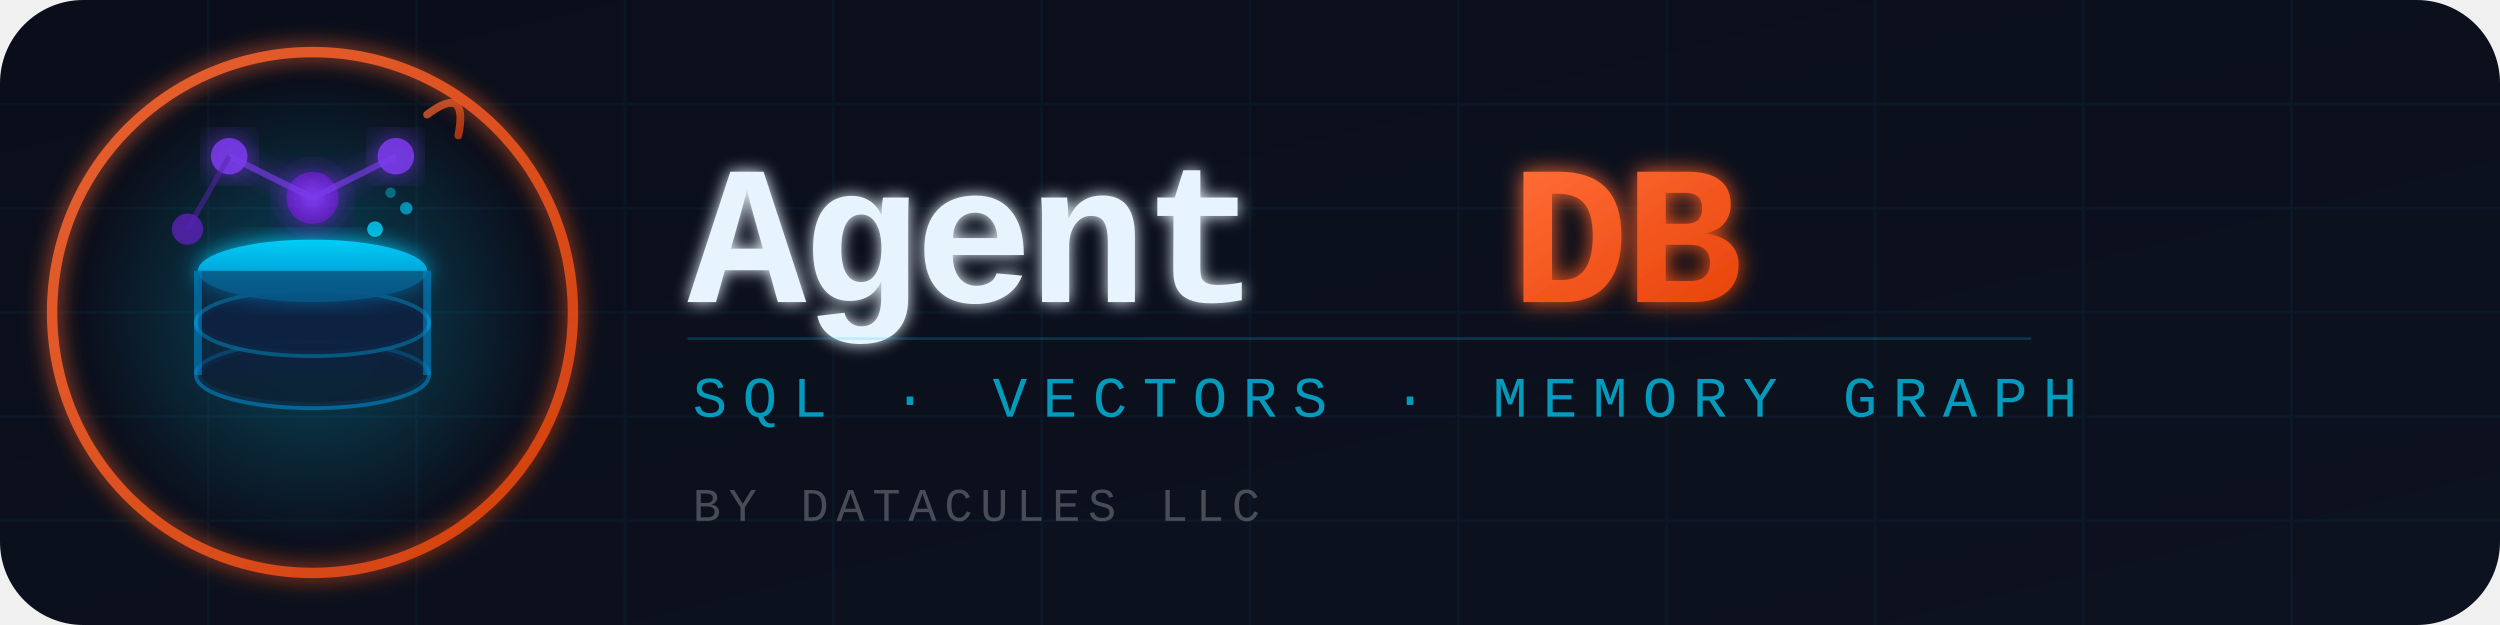
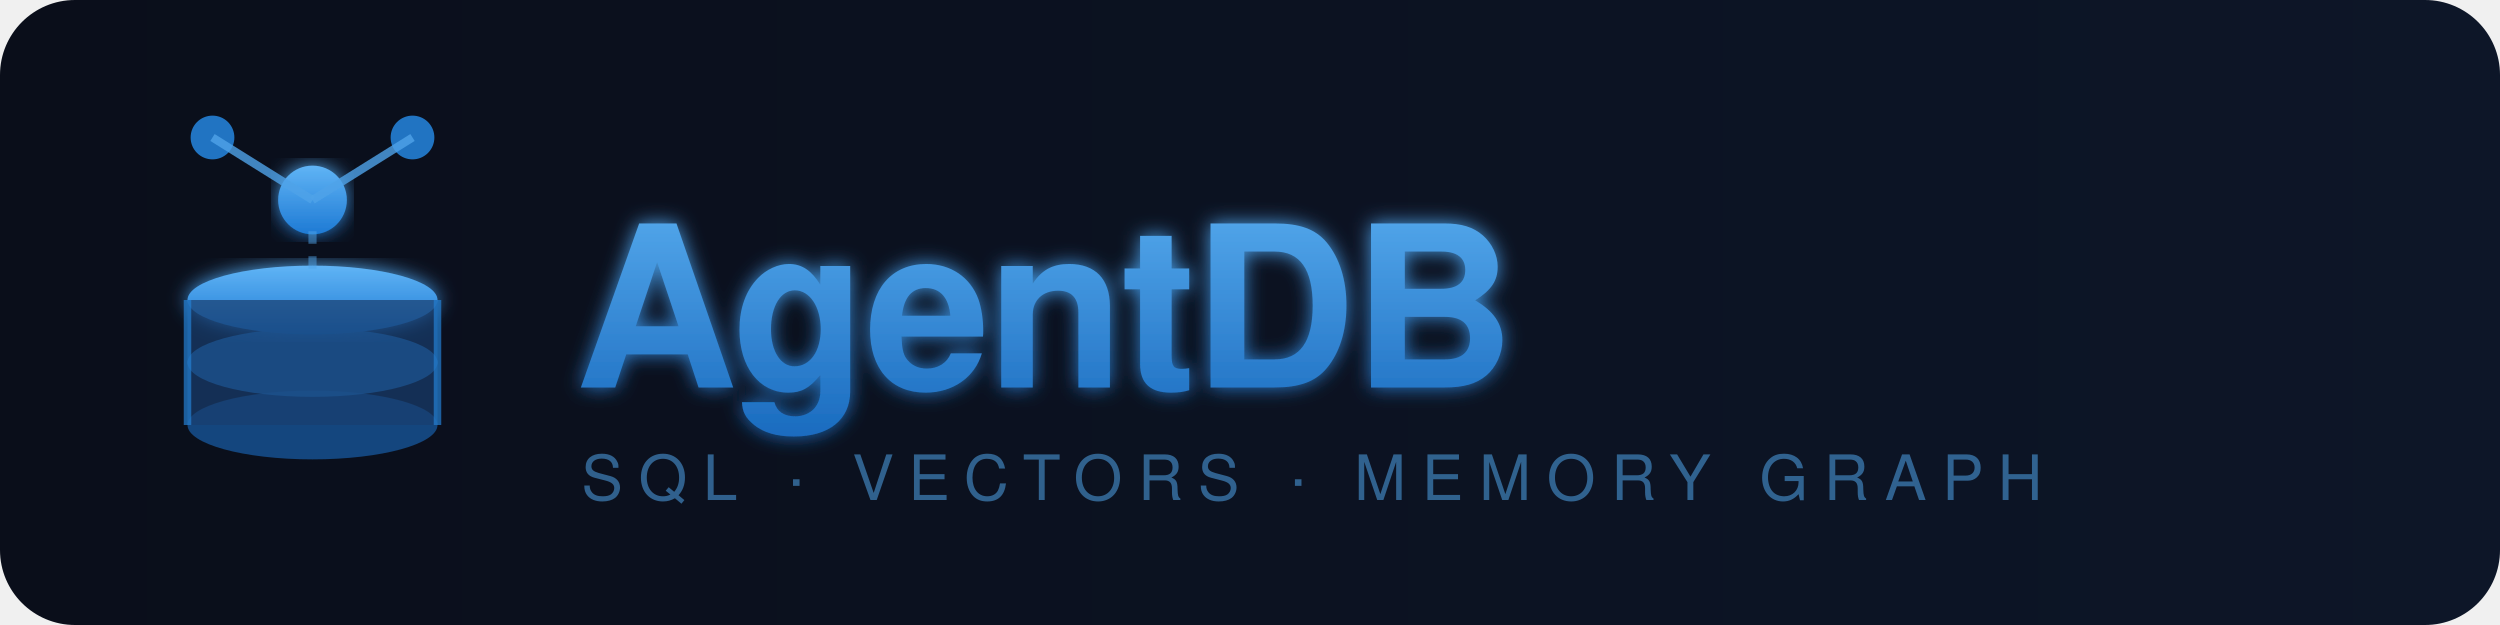
- <svg xmlns="http://www.w3.org/2000/svg" viewBox="0 0 480 120" width="480" height="120">
+ <svg xmlns="http://www.w3.org/2000/svg" viewBox="0 0 400 100" width="400" height="100">
  <defs>
-     <linearGradient id="bg" x1="0%" y1="0%" x2="100%" y2="100%">
+     <linearGradient id="bgGrad" x1="0%" y1="0%" x2="100%" y2="0%">
      <stop offset="0%" style="stop-color:#0a0e1a" />
-       <stop offset="100%" style="stop-color:#0d1220" />
+       <stop offset="100%" style="stop-color:#0d1628" />
    </linearGradient>
-     <radialGradient id="coreGlow" cx="50%" cy="50%" r="50%">
-       <stop offset="0%" style="stop-color:#00d4ff;stop-opacity:0.3" />
-       <stop offset="100%" style="stop-color:#00d4ff;stop-opacity:0" />
-     </radialGradient>
-     <linearGradient id="rustGrad" x1="0%" y1="0%" x2="100%" y2="100%">
-       <stop offset="0%" style="stop-color:#ff6b35" />
-       <stop offset="100%" style="stop-color:#e8440a" />
+     <linearGradient id="blueGrad" x1="0%" y1="0%" x2="0%" y2="100%">
+       <stop offset="0%" style="stop-color:#4fa3e8" />
+       <stop offset="100%" style="stop-color:#1a6bbf" />
    </linearGradient>
-     <linearGradient id="cyanGrad" x1="0%" y1="0%" x2="0%" y2="100%">
-       <stop offset="0%" style="stop-color:#00d4ff" />
-       <stop offset="100%" style="stop-color:#0088cc" />
+     <linearGradient id="iconGrad" x1="0%" y1="0%" x2="0%" y2="100%">
+       <stop offset="0%" style="stop-color:#60b4f5" />
+       <stop offset="100%" style="stop-color:#1e7ad4" />
    </linearGradient>
-     <radialGradient id="nodeGrad" cx="50%" cy="50%" r="50%">
-       <stop offset="0%" style="stop-color:#7c3aed" />
-       <stop offset="100%" style="stop-color:#5b21b6" />
-     </radialGradient>
-     <filter id="glow" x="-20%" y="-20%" width="140%" height="140%">
-       <feGaussianBlur stdDeviation="2" result="coloredBlur" />
+     <filter id="glow">
+       <feGaussianBlur stdDeviation="1.5" result="blur" />
      <feMerge>
-         <feMergeNode in="coloredBlur" />
-         <feMergeNode in="SourceGraphic" />
-       </feMerge>
-     </filter>
-     <filter id="softGlow" x="-30%" y="-30%" width="160%" height="160%">
-       <feGaussianBlur stdDeviation="3" result="coloredBlur" />
-       <feMerge>
-         <feMergeNode in="coloredBlur" />
-         <feMergeNode in="SourceGraphic" />
-       </feMerge>
-     </filter>
-     <filter id="textGlow" x="-5%" y="-20%" width="110%" height="140%">
-       <feGaussianBlur stdDeviation="1.5" result="coloredBlur" />
-       <feMerge>
-         <feMergeNode in="coloredBlur" />
+         <feMergeNode in="blur" />
        <feMergeNode in="SourceGraphic" />
      </feMerge>
    </filter>
  </defs>
-   <rect width="480" height="120" rx="16" fill="url(#bg)" />
-   <g opacity="0.04" stroke="#00d4ff" stroke-width="0.5">
-     <line x1="0" y1="20" x2="480" y2="20" />
-     <line x1="0" y1="40" x2="480" y2="40" />
-     <line x1="0" y1="60" x2="480" y2="60" />
-     <line x1="0" y1="80" x2="480" y2="80" />
-     <line x1="0" y1="100" x2="480" y2="100" />
-     <line x1="40" y1="0" x2="40" y2="120" />
-     <line x1="80" y1="0" x2="80" y2="120" />
-     <line x1="120" y1="0" x2="120" y2="120" />
-     <line x1="160" y1="0" x2="160" y2="120" />
-     <line x1="200" y1="0" x2="200" y2="120" />
-     <line x1="240" y1="0" x2="240" y2="120" />
-     <line x1="280" y1="0" x2="280" y2="120" />
-     <line x1="320" y1="0" x2="320" y2="120" />
-     <line x1="360" y1="0" x2="360" y2="120" />
-     <line x1="400" y1="0" x2="400" y2="120" />
-     <line x1="440" y1="0" x2="440" y2="120" />
-   </g>
-   <circle cx="60" cy="60" r="50" fill="none" stroke="url(#rustGrad)" stroke-width="2" opacity="0.9" filter="url(#glow)" />
-   <circle cx="60" cy="60" r="44" fill="url(#coreGlow)" />
-   <ellipse cx="60" cy="72" rx="22" ry="6" fill="none" stroke="#0088cc" stroke-width="1.5" opacity="0.6" />
-   <ellipse cx="60" cy="72" rx="22" ry="6" fill="#0d1f33" opacity="0.8" />
-   <ellipse cx="60" cy="62" rx="22" ry="6" fill="none" stroke="#00aadd" stroke-width="1.5" opacity="0.8" />
-   <ellipse cx="60" cy="62" rx="22" ry="6" fill="#0d2040" opacity="0.9" />
-   <ellipse cx="60" cy="52" rx="22" ry="6" fill="url(#cyanGrad)" opacity="0.95" filter="url(#glow)" />
-   <rect x="38" y="52" width="44" height="20" fill="#0d2040" opacity="0.5" />
-   <line x1="38" y1="52" x2="38" y2="72" stroke="#0088cc" stroke-width="1.5" opacity="0.6" />
-   <line x1="82" y1="52" x2="82" y2="72" stroke="#0088cc" stroke-width="1.5" opacity="0.6" />
-   <circle cx="60" cy="38" r="5" fill="url(#nodeGrad)" filter="url(#softGlow)" />
-   <circle cx="44" cy="30" r="3.5" fill="#7c3aed" opacity="0.9" filter="url(#softGlow)" />
-   <circle cx="76" cy="30" r="3.5" fill="#7c3aed" opacity="0.9" filter="url(#softGlow)" />
-   <circle cx="36" cy="44" r="3" fill="#5b21b6" opacity="0.8" />
-   <line x1="60" y1="38" x2="44" y2="30" stroke="#7c3aed" stroke-width="1.2" opacity="0.7" filter="url(#glow)" />
-   <line x1="60" y1="38" x2="76" y2="30" stroke="#7c3aed" stroke-width="1.2" opacity="0.7" filter="url(#glow)" />
-   <line x1="44" y1="30" x2="36" y2="44" stroke="#5b21b6" stroke-width="1" opacity="0.5" />
-   <circle cx="72" cy="44" r="1.5" fill="#00d4ff" opacity="0.8" />
-   <circle cx="78" cy="40" r="1.2" fill="#00d4ff" opacity="0.6" />
-   <circle cx="75" cy="37" r="1" fill="#00d4ff" opacity="0.4" />
-   <path d="M 82 22 Q 90 16 88 26" stroke="url(#rustGrad)" stroke-width="1.5" fill="none" opacity="0.7" stroke-linecap="round" />
-   <text x="132" y="58" font-family="'Courier New', 'Lucida Console', monospace" font-size="38" font-weight="700" letter-spacing="-1" fill="#e8f4fd" filter="url(#textGlow)">Agent</text>
-   <text x="290" y="58" font-family="'Courier New', 'Lucida Console', monospace" font-size="38" font-weight="700" letter-spacing="-1" fill="url(#rustGrad)" filter="url(#glow)">DB</text>
-   <text x="133" y="80" font-family="'Courier New', 'Lucida Console', monospace" font-size="11" letter-spacing="3" fill="#00d4ff" opacity="0.7">SQL · VECTORS · MEMORY GRAPH</text>
-   <text x="133" y="100" font-family="'Courier New', 'Lucida Console', monospace" font-size="9" letter-spacing="1.5" fill="#ffffff" opacity="0.25">BY DATACULES LLC</text>
-   <line x1="132" y1="65" x2="390" y2="65" stroke="#00d4ff" stroke-width="0.5" opacity="0.2" />
+   <rect width="400" height="100" rx="12" fill="url(#bgGrad)" />
+   <ellipse cx="50" cy="68" rx="20" ry="5.5" fill="#1a6bbf" opacity="0.6" />
+   <ellipse cx="50" cy="58" rx="20" ry="5.5" fill="#2480d4" opacity="0.8" />
+   <ellipse cx="50" cy="48" rx="20" ry="5.5" fill="url(#iconGrad)" filter="url(#glow)" />
+   <rect x="30" y="48" width="40" height="20" fill="#183d6e" opacity="0.7" />
+   <line x1="30" y1="48" x2="30" y2="68" stroke="#2480d4" stroke-width="1.2" opacity="0.7" />
+   <line x1="70" y1="48" x2="70" y2="68" stroke="#2480d4" stroke-width="1.2" opacity="0.7" />
+   <circle cx="50" cy="32" r="5.5" fill="url(#iconGrad)" filter="url(#glow)" />
+   <circle cx="34" cy="22" r="3.5" fill="#2480d4" opacity="0.9" />
+   <circle cx="66" cy="22" r="3.5" fill="#2480d4" opacity="0.9" />
+   <line x1="50" y1="32" x2="34" y2="22" stroke="#4fa3e8" stroke-width="1.3" opacity="0.8" />
+   <line x1="50" y1="32" x2="66" y2="22" stroke="#4fa3e8" stroke-width="1.3" opacity="0.8" />
+   <line x1="50" y1="37" x2="50" y2="43" stroke="#4fa3e8" stroke-width="1.3" opacity="0.5" stroke-dasharray="2,2" />
+   <text x="92" y="62" font-family="'Helvetica Neue', Helvetica, Arial, sans-serif" font-size="36" font-weight="700" letter-spacing="-0.5" fill="url(#blueGrad)" filter="url(#glow)">AgentDB</text>
+   <text x="93" y="80" font-family="'Helvetica Neue', Helvetica, Arial, sans-serif" font-size="10" letter-spacing="2.5" fill="#4fa3e8" opacity="0.55">SQL · VECTORS · MEMORY GRAPH</text>
</svg>
